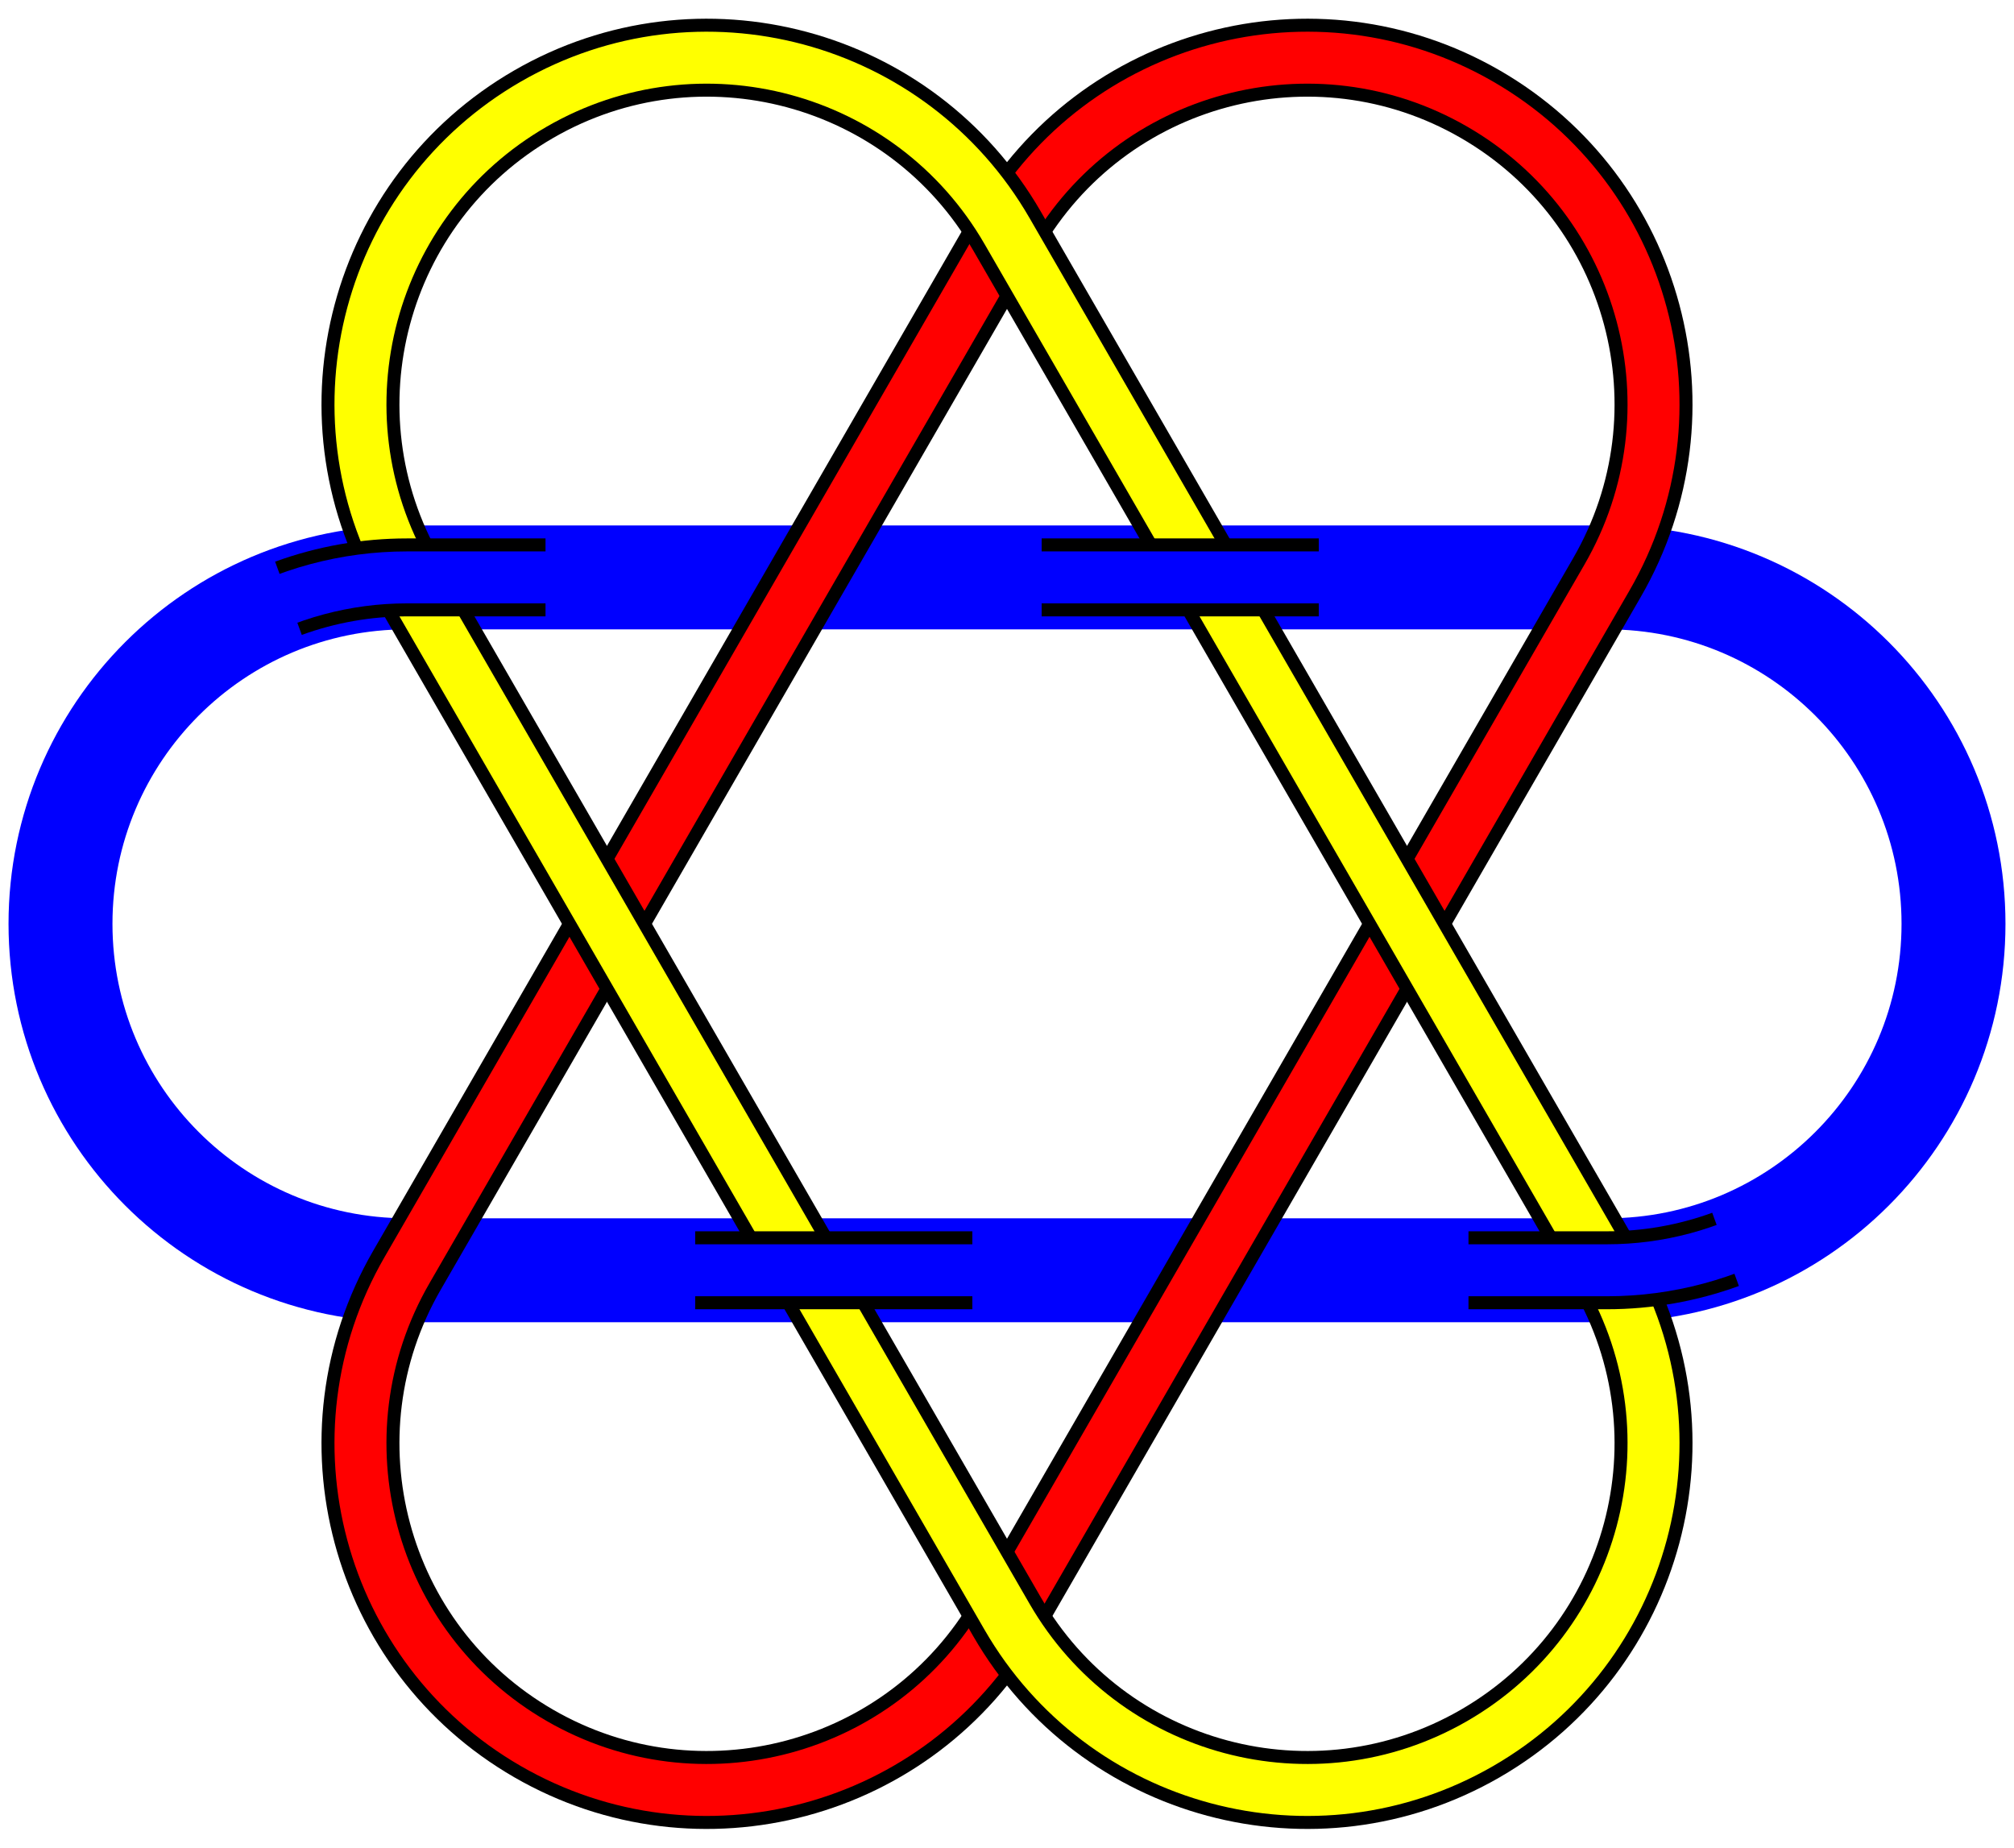
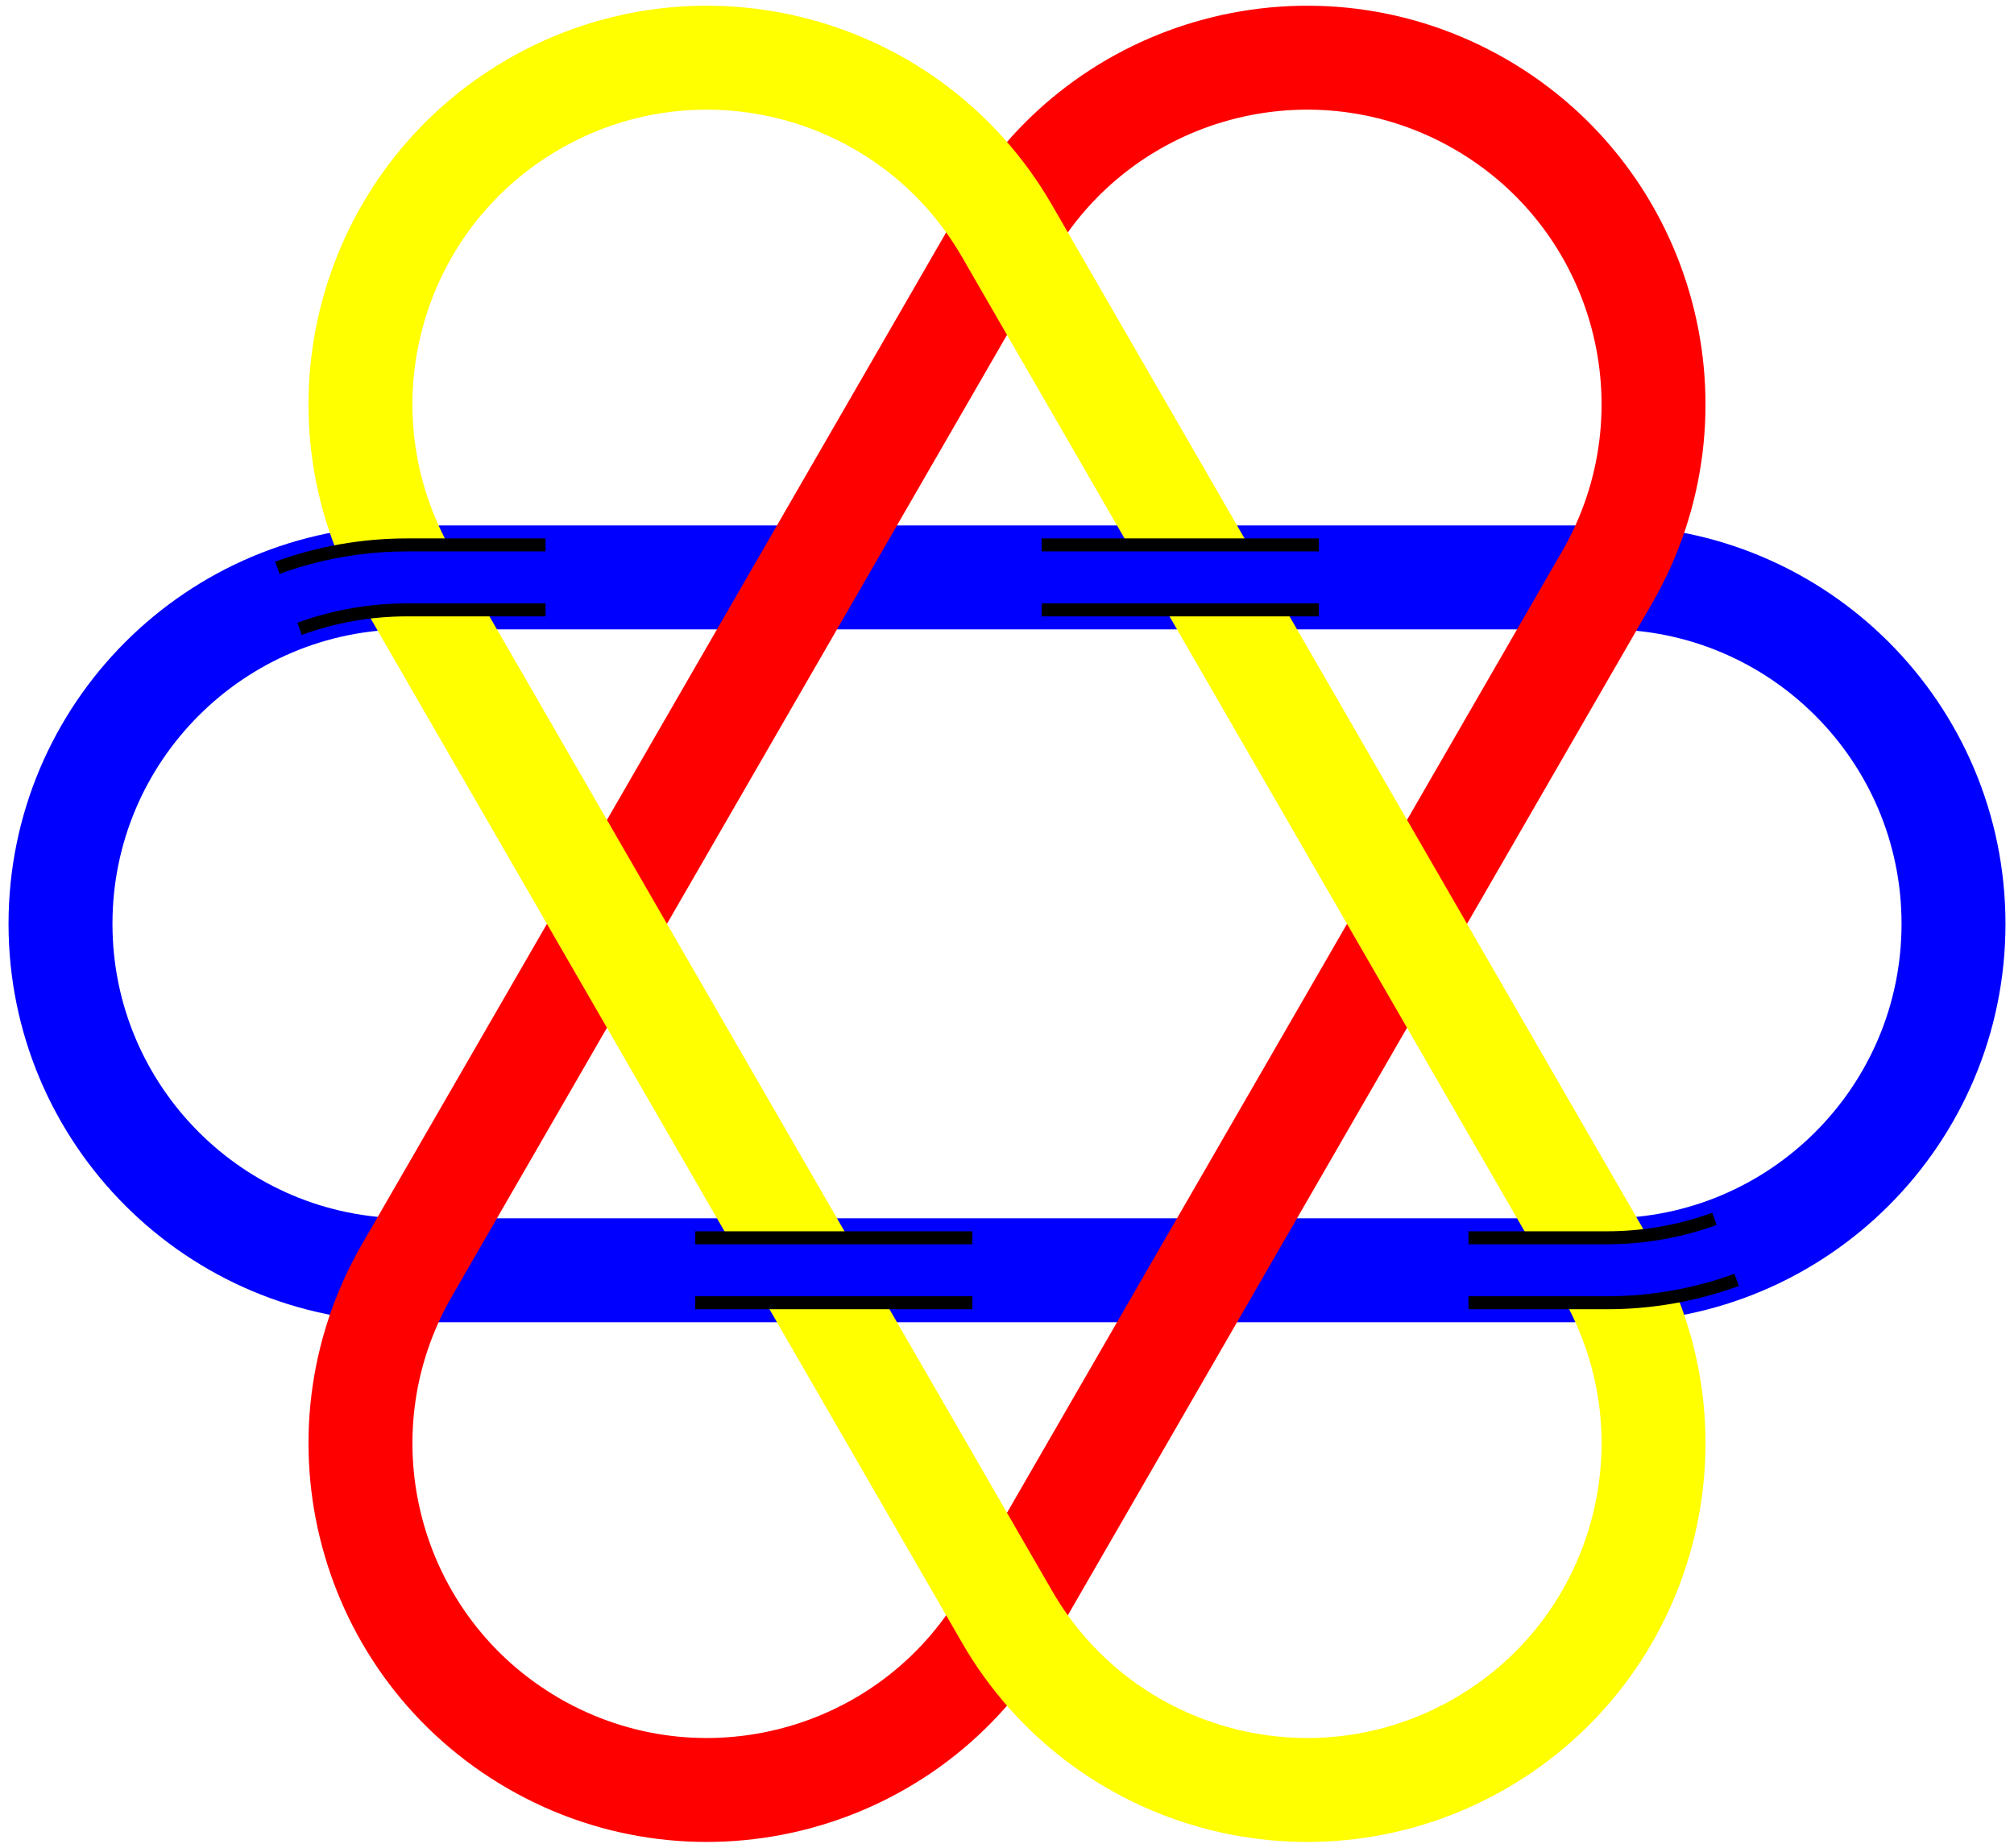
<svg xmlns="http://www.w3.org/2000/svg" xmlns:xlink="http://www.w3.org/1999/xlink" width="654" height="600" viewBox="0 0 654 600">
  <defs>
    <path id="Loop" d="M-173.205,100A100,100 0 0,1 -173.205-100 H173.205A100,100 0 0,1 173.205,100Z" />
  </defs>
  <g transform="translate(327,300)scale(1.125,-1.125)" fill="none" stroke-width="22.5" stroke="rgb(0,0,0)">
    <use xlink:href="#Loop" />
    <use xlink:href="#Loop" stroke-width="30" stroke="rgb(0,0,255)" />
    <g transform="rotate(240)">
      <use xlink:href="#Loop" />
-       <use xlink:href="#Loop" stroke-width="15" stroke="rgb(255,0,0)" />
+       <use xlink:href="#Loop" stroke-width="30" stroke="rgb(255,0,0)" />
    </g>
    <g transform="rotate(120)">
      <use xlink:href="#Loop" />
-       <use xlink:href="#Loop" stroke-width="15" stroke="rgb(255,255,0)" />
+       <use xlink:href="#Loop" stroke-width="30" stroke="rgb(255,255,0)" />
    </g>
    <path d="M10,100H90 M-10-100H-90 M207.407-93.969A100,100 0 0,0 173.205-100h-40 M-207.407,93.969A100,100 0 0,0-173.205,100h40" />
    <path stroke-width="15" stroke="rgb(0,0,255)" d="M0,100H100 M0-100H-100 M223.205-86.603A100,100 0 0,0 173.205-100h-50 M-223.205,86.603A100,100 0 0,0-173.205,100h50" />
  </g>
</svg>
